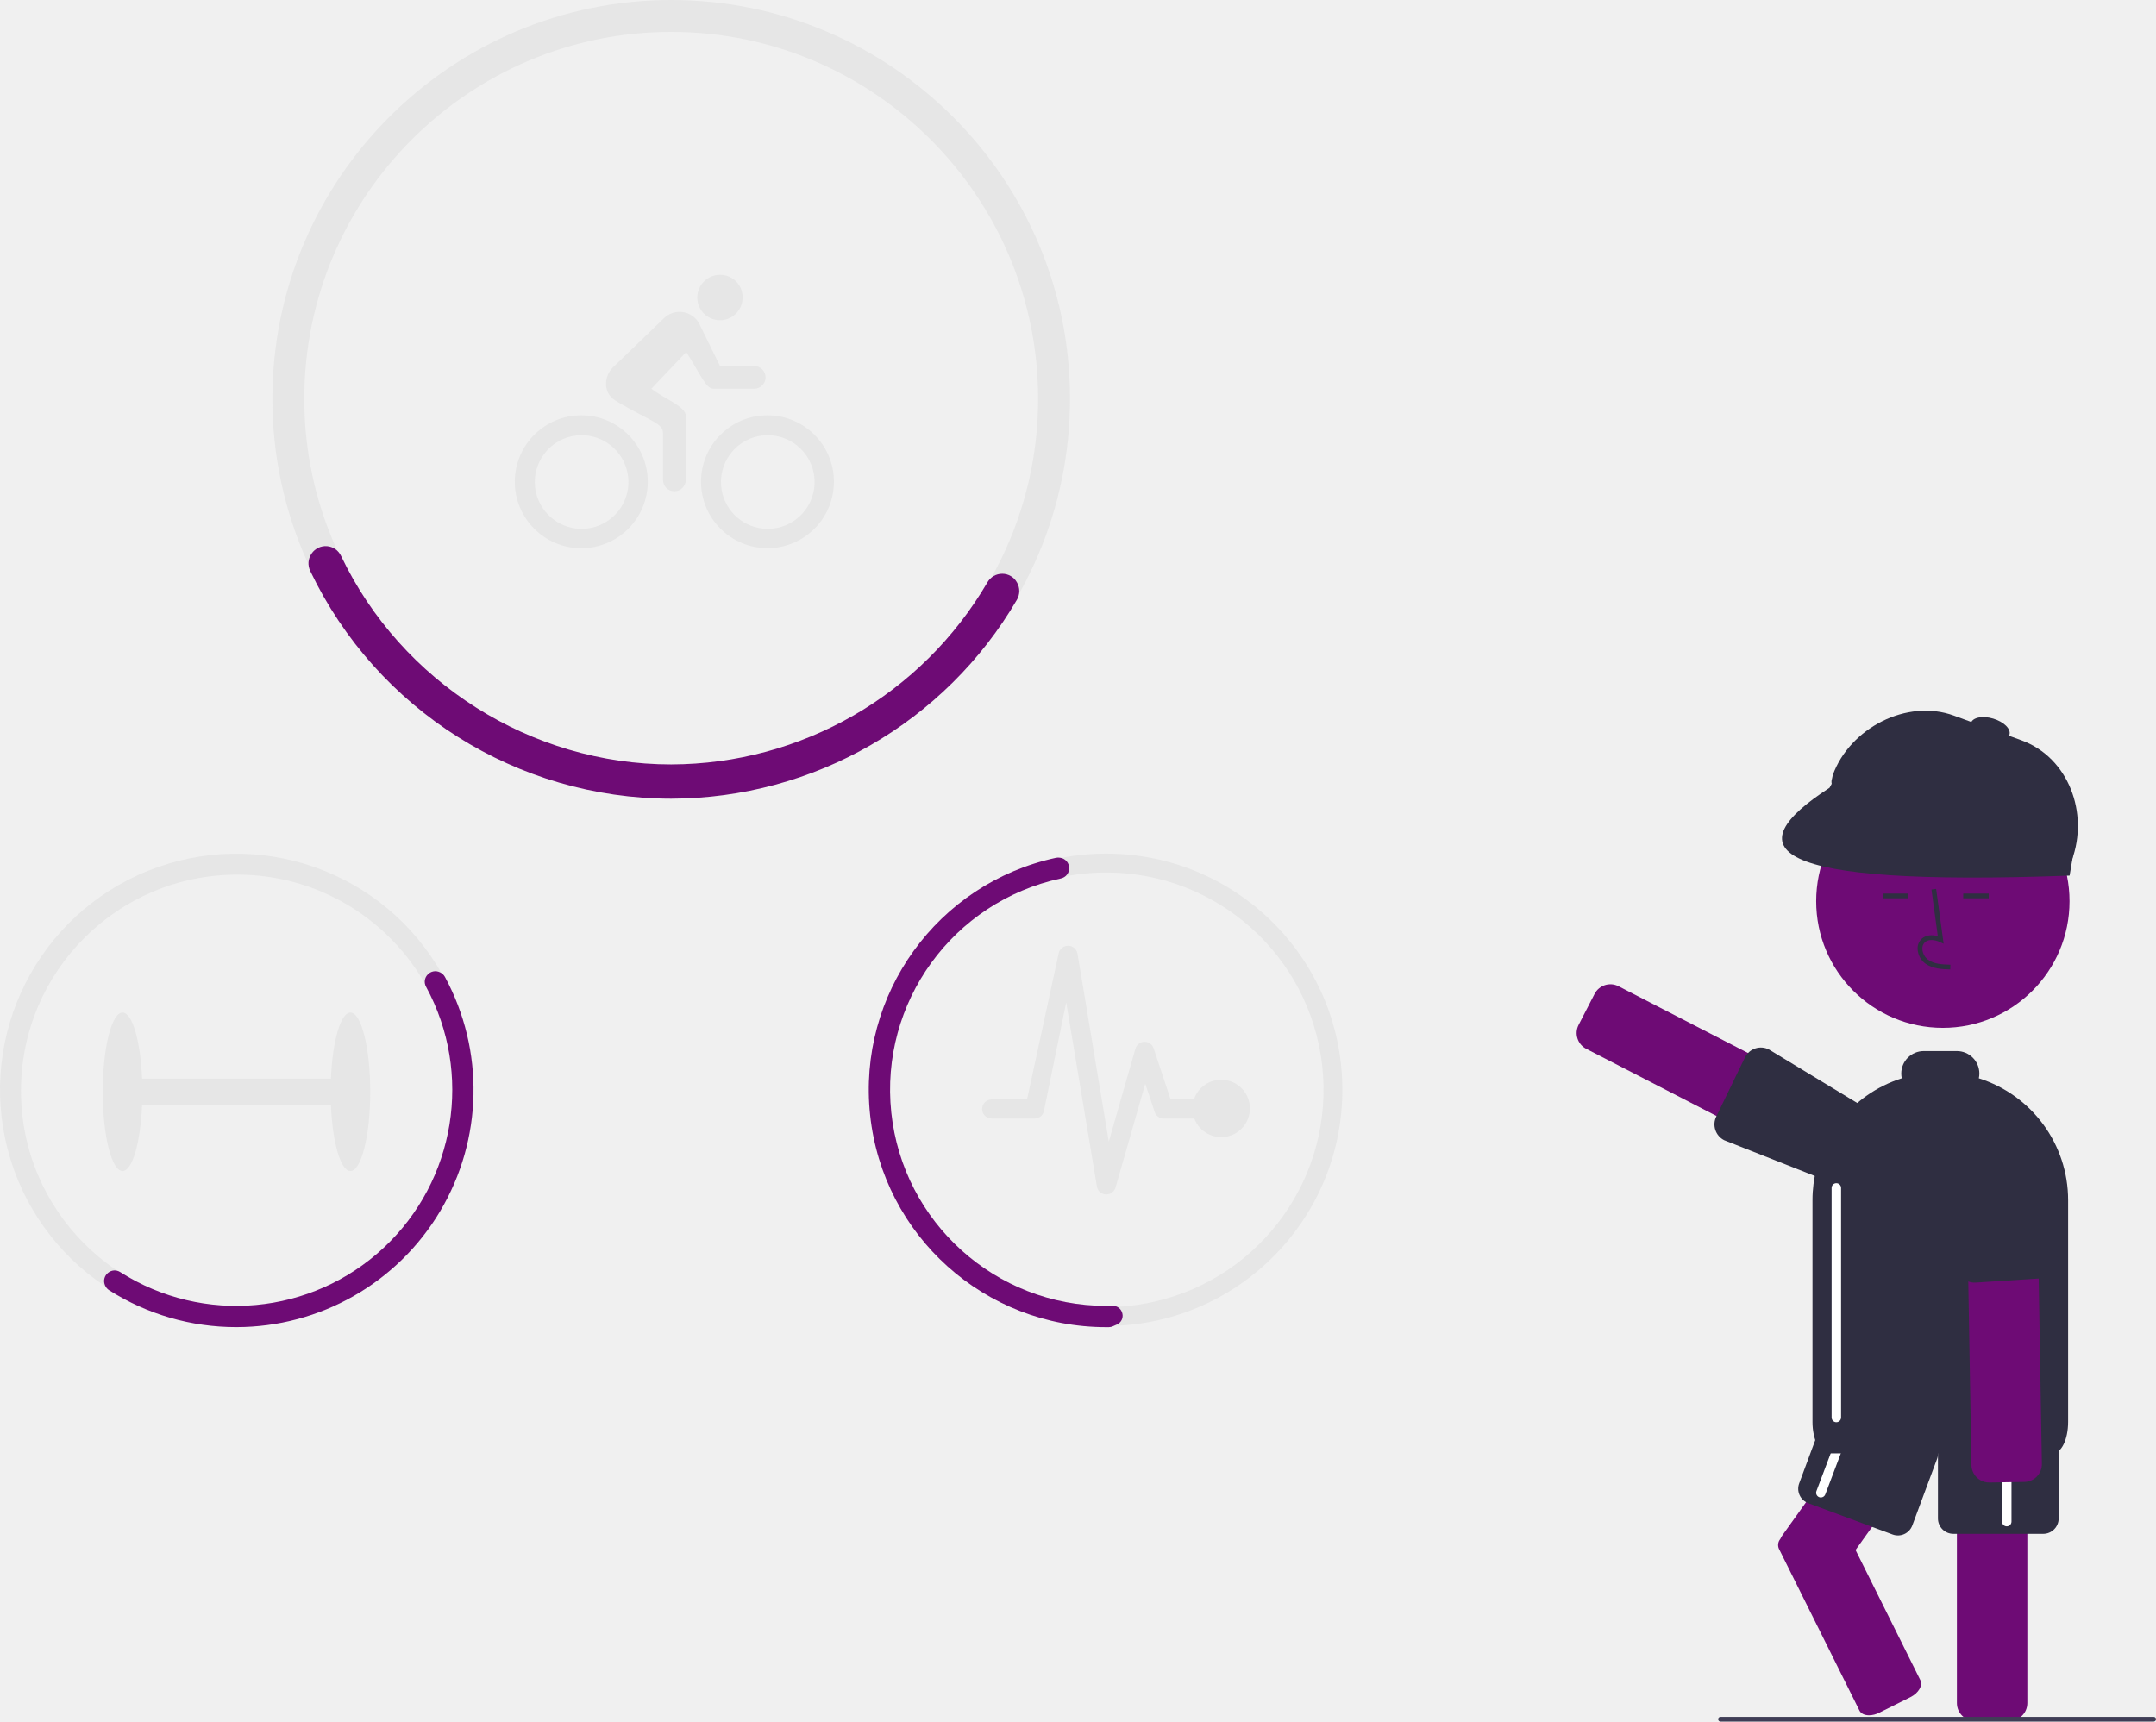
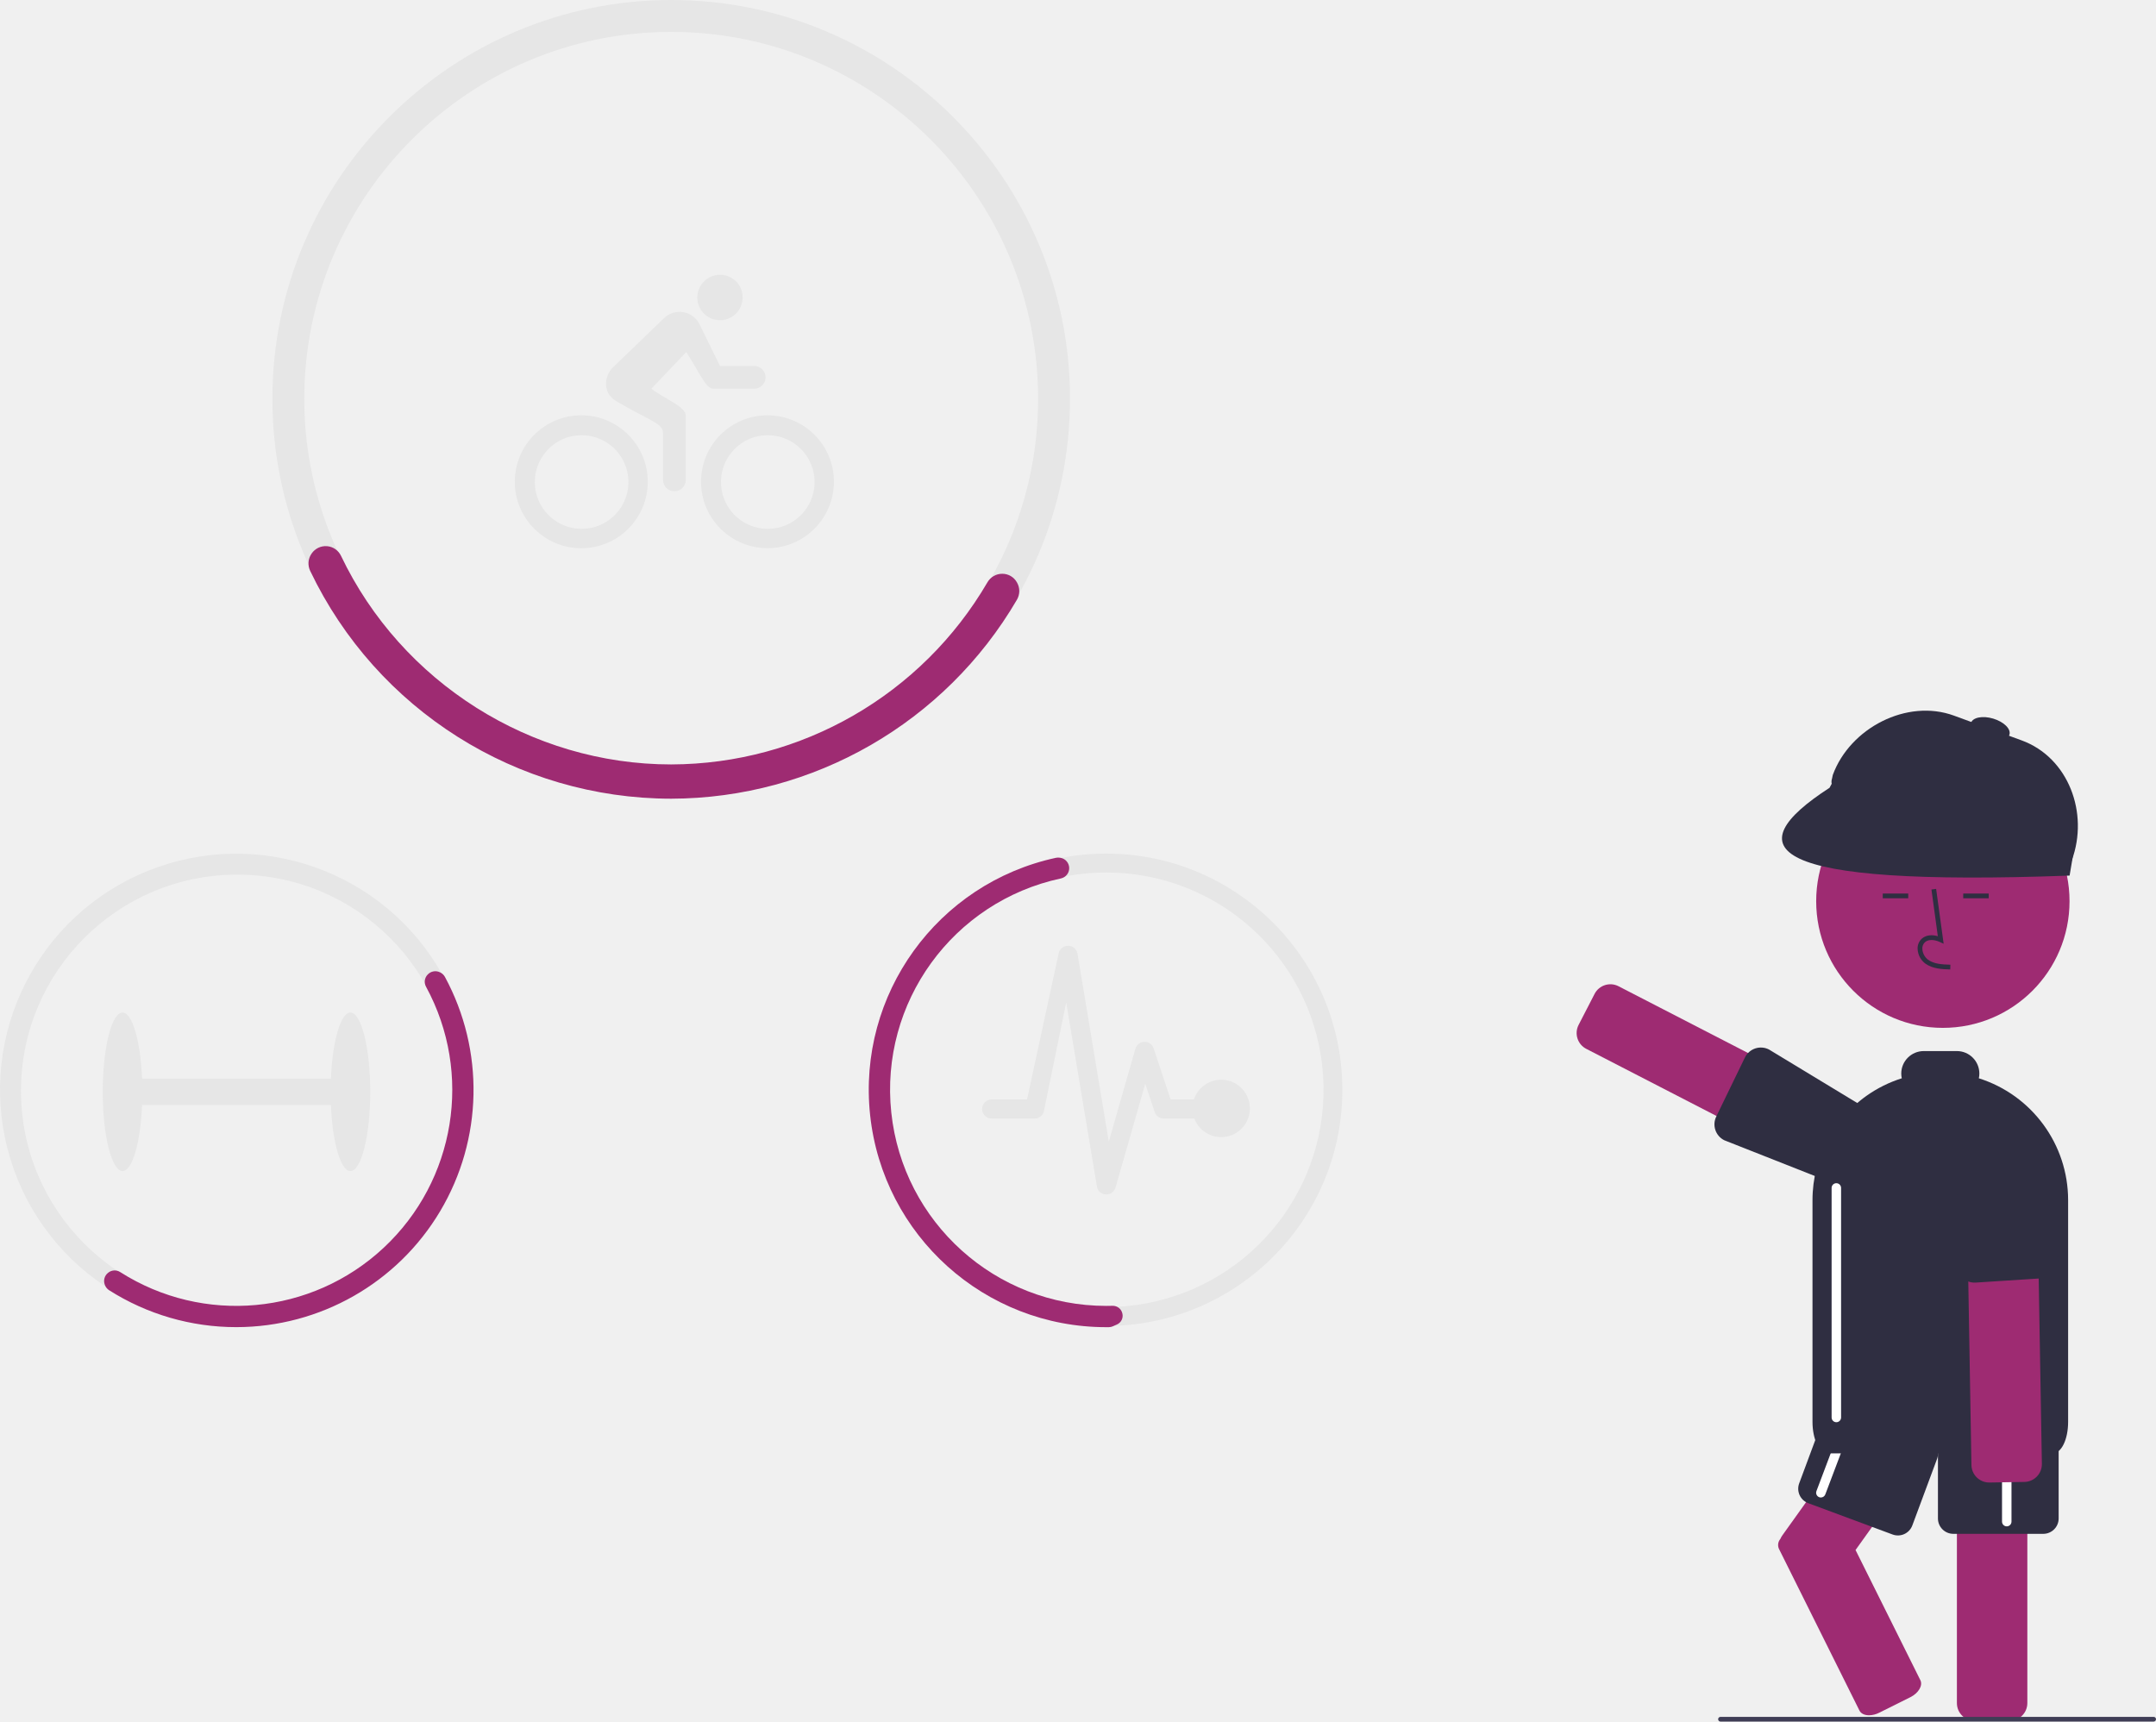
<svg xmlns="http://www.w3.org/2000/svg" data-name="Layer 1" width="910.915" height="727.466" viewBox="0 0 910.915 727.466">
-   <path d="M896.568,736.779a4.098,4.098,0,0,1,.229-.34,6.959,6.959,0,0,1,.76-1.35l25.16-35.2,20.73-28.99h35.36l-2.5,3.49-4.45,6.23-13.79,19.28-29.55,41.33,27.39,55.02c1.12,2.24-.79,5.46-4.24,7.18l-13.21,6.58a9.712,9.712,0,0,1-4.23,1.06c-1.86,0-3.41-.69-4.06-2l-34.05-68.4A3.963,3.963,0,0,1,896.568,736.779Z" transform="translate(-144.5425 -86.26723)" fill="#6e0b75" />
+   <path d="M896.568,736.779a4.098,4.098,0,0,1,.229-.34,6.959,6.959,0,0,1,.76-1.35l25.16-35.2,20.73-28.99h35.36l-2.5,3.49-4.45,6.23-13.79,19.28-29.55,41.33,27.39,55.02c1.12,2.24-.79,5.46-4.24,7.18l-13.21,6.58a9.712,9.712,0,0,1-4.23,1.06c-1.86,0-3.41-.69-4.06-2l-34.05-68.4A3.963,3.963,0,0,1,896.568,736.779Z" transform="translate(-144.5425 -86.26723)" fill="#9e2b72" />
  <path d="M944.15,734.671,908.529,721.436a6.508,6.508,0,0,1-3.829-8.357l10.449-28.122a6.509,6.509,0,0,1,8.357-3.829l35.621,13.235a6.508,6.508,0,0,1,3.829,8.357l-10.449,28.122a6.499,6.499,0,0,1-8.357,3.829Z" transform="translate(-144.5425 -86.26723)" fill="#2f2e41" />
  <path d="M913.861,719.038a1.994,1.994,0,0,1-.704-.129h-0a2.003,2.003,0,0,1-1.164-2.578l13.079-34.611a2,2,0,0,1,3.742,1.414L915.734,717.745A2.004,2.004,0,0,1,913.861,719.038Z" transform="translate(-144.5425 -86.26723)" fill="#fff" />
-   <path d="M971.337,805.919V680.909a1.968,1.968,0,0,1,.022-.348,7.443,7.443,0,0,1,4.764-6.637,7.313,7.313,0,0,1,2.714-.516h14.76a7.508,7.508,0,0,1,7.5,7.5V805.919a7.508,7.508,0,0,1-7.5,7.5H978.837A7.508,7.508,0,0,1,971.337,805.919Z" transform="translate(-144.5425 -86.26723)" fill="#6e0b75" />
+   <path d="M971.337,805.919V680.909a1.968,1.968,0,0,1,.022-.348,7.443,7.443,0,0,1,4.764-6.637,7.313,7.313,0,0,1,2.714-.516h14.76a7.508,7.508,0,0,1,7.5,7.5V805.919a7.508,7.508,0,0,1-7.5,7.5H978.837A7.508,7.508,0,0,1,971.337,805.919Z" transform="translate(-144.5425 -86.26723)" fill="#9e2b72" />
  <path d="M963.328,727.899v-30a6.507,6.507,0,0,1,6.5-6.5h38a6.507,6.507,0,0,1,6.5,6.5v30a6.507,6.507,0,0,1-6.5,6.5h-38A6.507,6.507,0,0,1,963.328,727.899Z" transform="translate(-144.5425 -86.26723)" fill="#2f2e41" />
  <path d="M992.402,731.233a2.002,2.002,0,0,1-2-2v-37a2,2,0,0,1,4,0v37A2.002,2.002,0,0,1,992.402,731.233Z" transform="translate(-144.5425 -86.26723)" fill="#fff" />
-   <path d="M924.068,585.823,814.73,529.454a7.517,7.517,0,0,1-3.227-10.104l6.761-13.121a7.516,7.516,0,0,1,10.103-3.225L937.708,559.375A7.106,7.106,0,0,1,939.226,560.422a7.471,7.471,0,0,1,1.706,9.056l-6.761,13.121a7.478,7.478,0,0,1-4.386,3.708,7.771,7.771,0,0,1-2.298.352A7.442,7.442,0,0,1,924.068,585.823Z" transform="translate(-144.5425 -86.26723)" fill="#6e0b75" />
+   <path d="M924.068,585.823,814.73,529.454a7.517,7.517,0,0,1-3.227-10.104l6.761-13.121a7.516,7.516,0,0,1,10.103-3.225L937.708,559.375A7.106,7.106,0,0,1,939.226,560.422a7.471,7.471,0,0,1,1.706,9.056l-6.761,13.121a7.478,7.478,0,0,1-4.386,3.708,7.771,7.771,0,0,1-2.298.352A7.442,7.442,0,0,1,924.068,585.823Z" transform="translate(-144.5425 -86.26723)" fill="#9e2b72" />
  <path d="M926.194,589.065l-53.158-20.988a7.509,7.509,0,0,1-3.347-10.057l12.122-24.984a7.537,7.537,0,0,1,4.34-3.751,7.514,7.514,0,0,1,5.796.457l48.004,29.1a2.185,2.185,0,0,1,.511.356c1.223,1.101,1.833,3.745,2.322,5.866l.078.33c.134.569.249,1.061.366,1.405l.04.132c.043.14.086.285.116.418a7.468,7.468,0,0,1-.578,5.155L936.185,585.693a7.584,7.584,0,0,1-6.727,4.146A7.199,7.199,0,0,1,926.194,589.065Z" transform="translate(-144.5425 -86.26723)" fill="#2f2e41" />
-   <circle cx="820.863" cy="380.81" r="53.519" fill="#6e0b75" />
+   <circle cx="820.863" cy="380.81" r="53.519" fill="#9e2b72" />
  <path d="M968.53,495.913l.056-2c-3.721-.104-7.001-.337-9.466-2.138a6.148,6.148,0,0,1-2.381-4.528,3.514,3.514,0,0,1,1.153-2.895c1.636-1.382,4.269-.935,6.188-.055l1.655.759-3.173-23.19-1.981.271,2.699,19.727c-2.607-.767-5.023-.437-6.678.961a5.471,5.471,0,0,0-1.86,4.492,8.133,8.133,0,0,0,3.2,6.073C961.107,495.705,965.223,495.82,968.53,495.913Z" transform="translate(-144.5425 -86.26723)" fill="#2f2e41" />
  <rect x="795.466" y="377.571" width="10.771" height="2" fill="#2f2e41" />
  <rect x="829.466" y="377.571" width="10.771" height="2" fill="#2f2e41" />
  <path d="M916.618,700.374c-3.534-.204-6.291-6.015-6.291-13.302V593.399a54.363,54.363,0,0,1,1.706-13.524l0-.001c.412-1.589.902-3.168,1.453-4.692a53.865,53.865,0,0,1,17.025-23.879c.878-.717,1.796-1.411,2.728-2.062a53.642,53.642,0,0,1,14.81-7.335,9.372,9.372,0,0,1-.222-2.006,9.511,9.511,0,0,1,9.5-9.5h14a9.511,9.511,0,0,1,9.5,9.5,9.373,9.373,0,0,1-.221,2.002A54.031,54.031,0,0,1,1018.328,593.399v93.672c0,7.474-2.855,13.328-6.5,13.328h-95A.741.741,0,0,1,916.618,700.374Z" transform="translate(-144.5425 -86.26723)" fill="#2f2e41" />
-   <path d="M978.462,708.924a7.511,7.511,0,0,1-.984-3.576L975.374,582.355a7.49,7.49,0,0,1,2.104-5.342l.002-.002a7.496,7.496,0,0,1,5.263-2.29l14.76-.248a7.495,7.495,0,0,1,7.578,6.621,5.955,5.955,0,0,1,.048.742l2.112,123.002a7.518,7.518,0,0,1-7.377,7.625l-14.755.254a7.529,7.529,0,0,1-6.648-3.794Z" transform="translate(-144.5425 -86.26723)" fill="#6e0b75" />
+   <path d="M978.462,708.924a7.511,7.511,0,0,1-.984-3.576L975.374,582.355a7.49,7.49,0,0,1,2.104-5.342l.002-.002a7.496,7.496,0,0,1,5.263-2.29l14.76-.248a7.495,7.495,0,0,1,7.578,6.621,5.955,5.955,0,0,1,.048.742l2.112,123.002a7.518,7.518,0,0,1-7.377,7.625l-14.755.254a7.529,7.529,0,0,1-6.648-3.794Z" transform="translate(-144.5425 -86.26723)" fill="#9e2b72" />
  <path d="M972.258,624.463a7.508,7.508,0,0,1-.965-3.208l.63-56.983a7.509,7.509,0,0,1,6.891-8.064l14.713-1.153a7.547,7.547,0,0,1,5.023,1.428c.151.114.302.254.449.353a14.035,14.035,0,0,0,1.148.86l.319.226c2.115,1.497,4.513,3.194,4.629,4.848l8.852,55.595a7.382,7.382,0,0,1-1.096,4.526,6.815,6.815,0,0,1-.677.939,6.475,6.475,0,0,1-.721.724,7.427,7.427,0,0,1-4.408,1.884l-27.691,1.787a7.508,7.508,0,0,1-7.096-3.764Z" transform="translate(-144.5425 -86.26723)" fill="#2f2e41" />
  <path d="M920.402,687.233a2.002,2.002,0,0,1-2-2v-97a2,2,0,0,1,4,0v97A2.002,2.002,0,0,1,920.402,687.233Z" transform="translate(-144.5425 -86.26723)" fill="#fff" />
  <path d="M1013.944,454.363l-92.974-34.013a4,4,0,0,1-2.382-5.131l.315-1.487c7.261-19.848,31.328-32.34,51.176-25.079l28.61,10.466c19.848,7.261,28.475,30.764,21.214,50.612l-.828,2.248A4,4,0,0,1,1013.944,454.363Z" transform="translate(-144.5425 -86.26723)" fill="#2f2e41" />
  <path d="M1018.952,456.25c-129.587,4.782-140.911-11.501-101.426-37.105l8.376-15.413,96,35Z" transform="translate(-144.5425 -86.26723)" fill="#2f2e41" />
  <ellipse cx="985.402" cy="394.233" rx="4.5" ry="8.5" transform="translate(179.6477 1138.168) rotate(-73.26954)" fill="#2f2e41" />
  <path d="M428.128,86.267c-92.916,0-168.497,75.581-168.497,168.497a167.593,167.593,0,0,0,14.774,68.989c26.407,58.61,85.367,99.508,153.723,99.508a168.59,168.59,0,0,0,168.497-168.497C596.625,161.848,521.031,86.267,428.128,86.267ZM567.536,322.5A155.175,155.175,0,0,1,428.128,409.781c-65.687,0-121.965-41.073-144.49-98.888A153.876,153.876,0,0,1,273.111,254.764C273.111,169.289,342.653,99.747,428.128,99.747s155.017,69.542,155.017,155.017A153.935,153.935,0,0,1,567.536,322.5Z" transform="translate(-144.5425 -86.26723)" fill="#e6e6e6" />
-   <path d="M428.128,423.761A169.2,169.2,0,0,1,275.592,327.495a7.279,7.279,0,0,1,.548-7.233l.09-.132a7.173,7.173,0,0,1,12.379.99c25.564,53.556,80.328,88.162,139.52,88.162a155.145,155.145,0,0,0,133.619-76.976,7.176,7.176,0,0,1,6.259-3.588,7.049,7.049,0,0,1,6.162,3.592l.079.138a7.266,7.266,0,0,1-.038,7.222A169.646,169.646,0,0,1,428.128,423.761Z" transform="translate(-144.5425 -86.26723)" fill="#6e0b75" />
+   <path d="M428.128,423.761A169.2,169.2,0,0,1,275.592,327.495a7.279,7.279,0,0,1,.548-7.233l.09-.132a7.173,7.173,0,0,1,12.379.99c25.564,53.556,80.328,88.162,139.52,88.162a155.145,155.145,0,0,0,133.619-76.976,7.176,7.176,0,0,1,6.259-3.588,7.049,7.049,0,0,1,6.162,3.592l.079.138a7.266,7.266,0,0,1-.038,7.222A169.646,169.646,0,0,1,428.128,423.761Z" transform="translate(-144.5425 -86.26723)" fill="#9e2b72" />
  <path d="M390.15,270.176a19.776,19.776,0,1,1-13.871,5.807,19.515,19.515,0,0,1,13.871-5.807m0-8.425A28.088,28.088,0,1,0,418.223,289.854a28.088,28.088,0,0,0-28.073-28.103Zm58.523-40.168a9.58,9.58,0,0,0,9.628-9.531q0-.049,0-.097a9.478,9.478,0,0,0-9.387-9.568q-.09-.001-.181,0a9.599,9.599,0,0,0-.181,19.196Q448.613,221.583,448.673,221.582Zm20.129,48.593a19.776,19.776,0,1,1-13.871,5.807,19.515,19.515,0,0,1,13.871-5.807m0-8.425a28.073,28.073,0,1,0,28.073,28.073,28.073,28.073,0,0,0-28.073-28.073Z" transform="translate(-144.5425 -86.26723)" fill="#e6e6e6" />
  <path d="M463.176,240.899H448.733L439.857,222.816A9.414,9.414,0,0,0,424.963,220.83L403.389,241.621a9.797,9.797,0,0,0-2.798,6.74c0,5.235,3.791,7.101,5.566,8.154,13.69,7.883,18.505,8.756,18.505,12.697V289.041a4.814,4.814,0,0,0,9.628,0h0V261.961c0-3.972-9.147-7.221-14.533-11.434l14.713-15.496c5.627,8.575,8.214,15.496,11.434,15.496h17.271a4.814,4.814,0,1,0,.016-9.628h-.016Z" transform="translate(-144.5425 -86.26723)" fill="#e6e6e6" />
  <path d="M292.599,514.124c-4.147,0-7.581,12.074-8.246,27.906H204.569c-.665-15.832-4.099-27.906-8.246-27.906-4.624,0-8.372,14.993-8.372,33.487s3.748,33.487,8.372,33.487c4.147,0,7.581-12.074,8.246-27.906h79.783c.665,15.832,4.099,27.906,8.246,27.906,4.624,0,8.372-14.993,8.372-33.487S297.222,514.124,292.599,514.124Z" transform="translate(-144.5425 -86.26723)" fill="#e6e6e6" />
  <path d="M331.462,498.169a99.773,99.773,0,1,0,12.644,48.581A99.773,99.773,0,0,0,331.462,498.169Zm-87.16,140.392a91.358,91.358,0,1,1,.922 0Q244.762,638.563,244.302,638.561Z" transform="translate(-144.5425 -86.26723)" fill="#e6e6e6" />
-   <path d="M244.35,647.055a100.096,100.096,0,0,1-53.697-15.592,4.49,4.49,0,0,1-1.767-2.149l-.05-.13a4.403,4.403,0,0,1,1.346-5.067,4.345,4.345,0,0,1,5.166-.316A91.269,91.269,0,0,0,324.549,503.223a4.35,4.35,0,0,1,.673-5.134,4.409,4.409,0,0,1,5.154-.991l.125.059a4.456,4.456,0,0,1,2.015,1.888A100.267,100.267,0,0,1,244.397,647.055Z" transform="translate(-144.5425 -86.26723)" fill="#6e0b75" />
+   <path d="M244.35,647.055a100.096,100.096,0,0,1-53.697-15.592,4.49,4.49,0,0,1-1.767-2.149l-.05-.13a4.403,4.403,0,0,1,1.346-5.067,4.345,4.345,0,0,1,5.166-.316A91.269,91.269,0,0,0,324.549,503.223a4.35,4.35,0,0,1,.673-5.134,4.409,4.409,0,0,1,5.154-.991l.125.059a4.456,4.456,0,0,1,2.015,1.888A100.267,100.267,0,0,1,244.397,647.055Z" transform="translate(-144.5425 -86.26723)" fill="#9e2b72" />
  <path d="M611.909,446.964a99.804,99.804,0,1,0-.036,199.608h.036c.647,0,1.281,0,1.928-.027A99.8,99.8,0,0,0,611.909,446.964ZM632.25,636.301A91.818,91.818,0,1,1,611.855,454.944h.054A91.818,91.818,0,0,1,632.25,636.301Z" transform="translate(-144.5425 -86.26723)" fill="#e6e6e6" />
-   <path d="M611.909,647.072a100.305,100.305,0,0,1-21.236-198.337,4.598,4.598,0,0,1,1.808-.023l.208.04a4.442,4.442,0,0,1,.101,8.7A91.328,91.328,0,0,0,611.922,638.079c.882-.008,1.74-.012,2.61-.038a4.138,4.138,0,0,1,4.212,3.242,4.003,4.003,0,0,1-2.272,4.638v0q-.881.404-1.77.793a4.107,4.107,0,0,1-1.584.351C612.716,647.072,612.315,647.072,611.909,647.072Z" transform="translate(-144.5425 -86.26723)" fill="#6e0b75" />
+   <path d="M611.909,647.072a100.305,100.305,0,0,1-21.236-198.337,4.598,4.598,0,0,1,1.808-.023l.208.04a4.442,4.442,0,0,1,.101,8.7A91.328,91.328,0,0,0,611.922,638.079c.882-.008,1.74-.012,2.61-.038a4.138,4.138,0,0,1,4.212,3.242,4.003,4.003,0,0,1-2.272,4.638v0q-.881.404-1.77.793a4.107,4.107,0,0,1-1.584.351C612.716,647.072,612.315,647.072,611.909,647.072Z" transform="translate(-144.5425 -86.26723)" fill="#9e2b72" />
  <path d="M661.145,542.525a12.198,12.198,0,0,0-12.179,8.313h-9.829l-7.176-21.578a4.043,4.043,0,0,0-3.841-2.779h-.076a3.996,3.996,0,0,0-3.79,2.931l-11.244,39.239-13.215-79.363a4.057,4.057,0,0,0-7.934-.328l-13.392,61.879H563.463a4.043,4.043,0,0,0,0,8.085h18.192a4.03,4.03,0,0,0,3.916-3.057l9.45-46.036,12.962,77.797a4.014,4.014,0,0,0,3.765,3.36h.227a4.055,4.055,0,0,0,3.891-2.931l12.558-43.863,3.967,11.951a4.076,4.076,0,0,0,3.841,2.779H649.143a12.131,12.131,0,1,0,12.002-16.398Z" transform="translate(-144.5425 -86.26723)" fill="#e6e6e6" />
  <path d="M1054.458,813.733h-183a1,1,0,0,1,0-2h183a1,1,0,0,1,0,2Z" transform="translate(-144.5425 -86.26723)" fill="#3f3d56" />
</svg>
